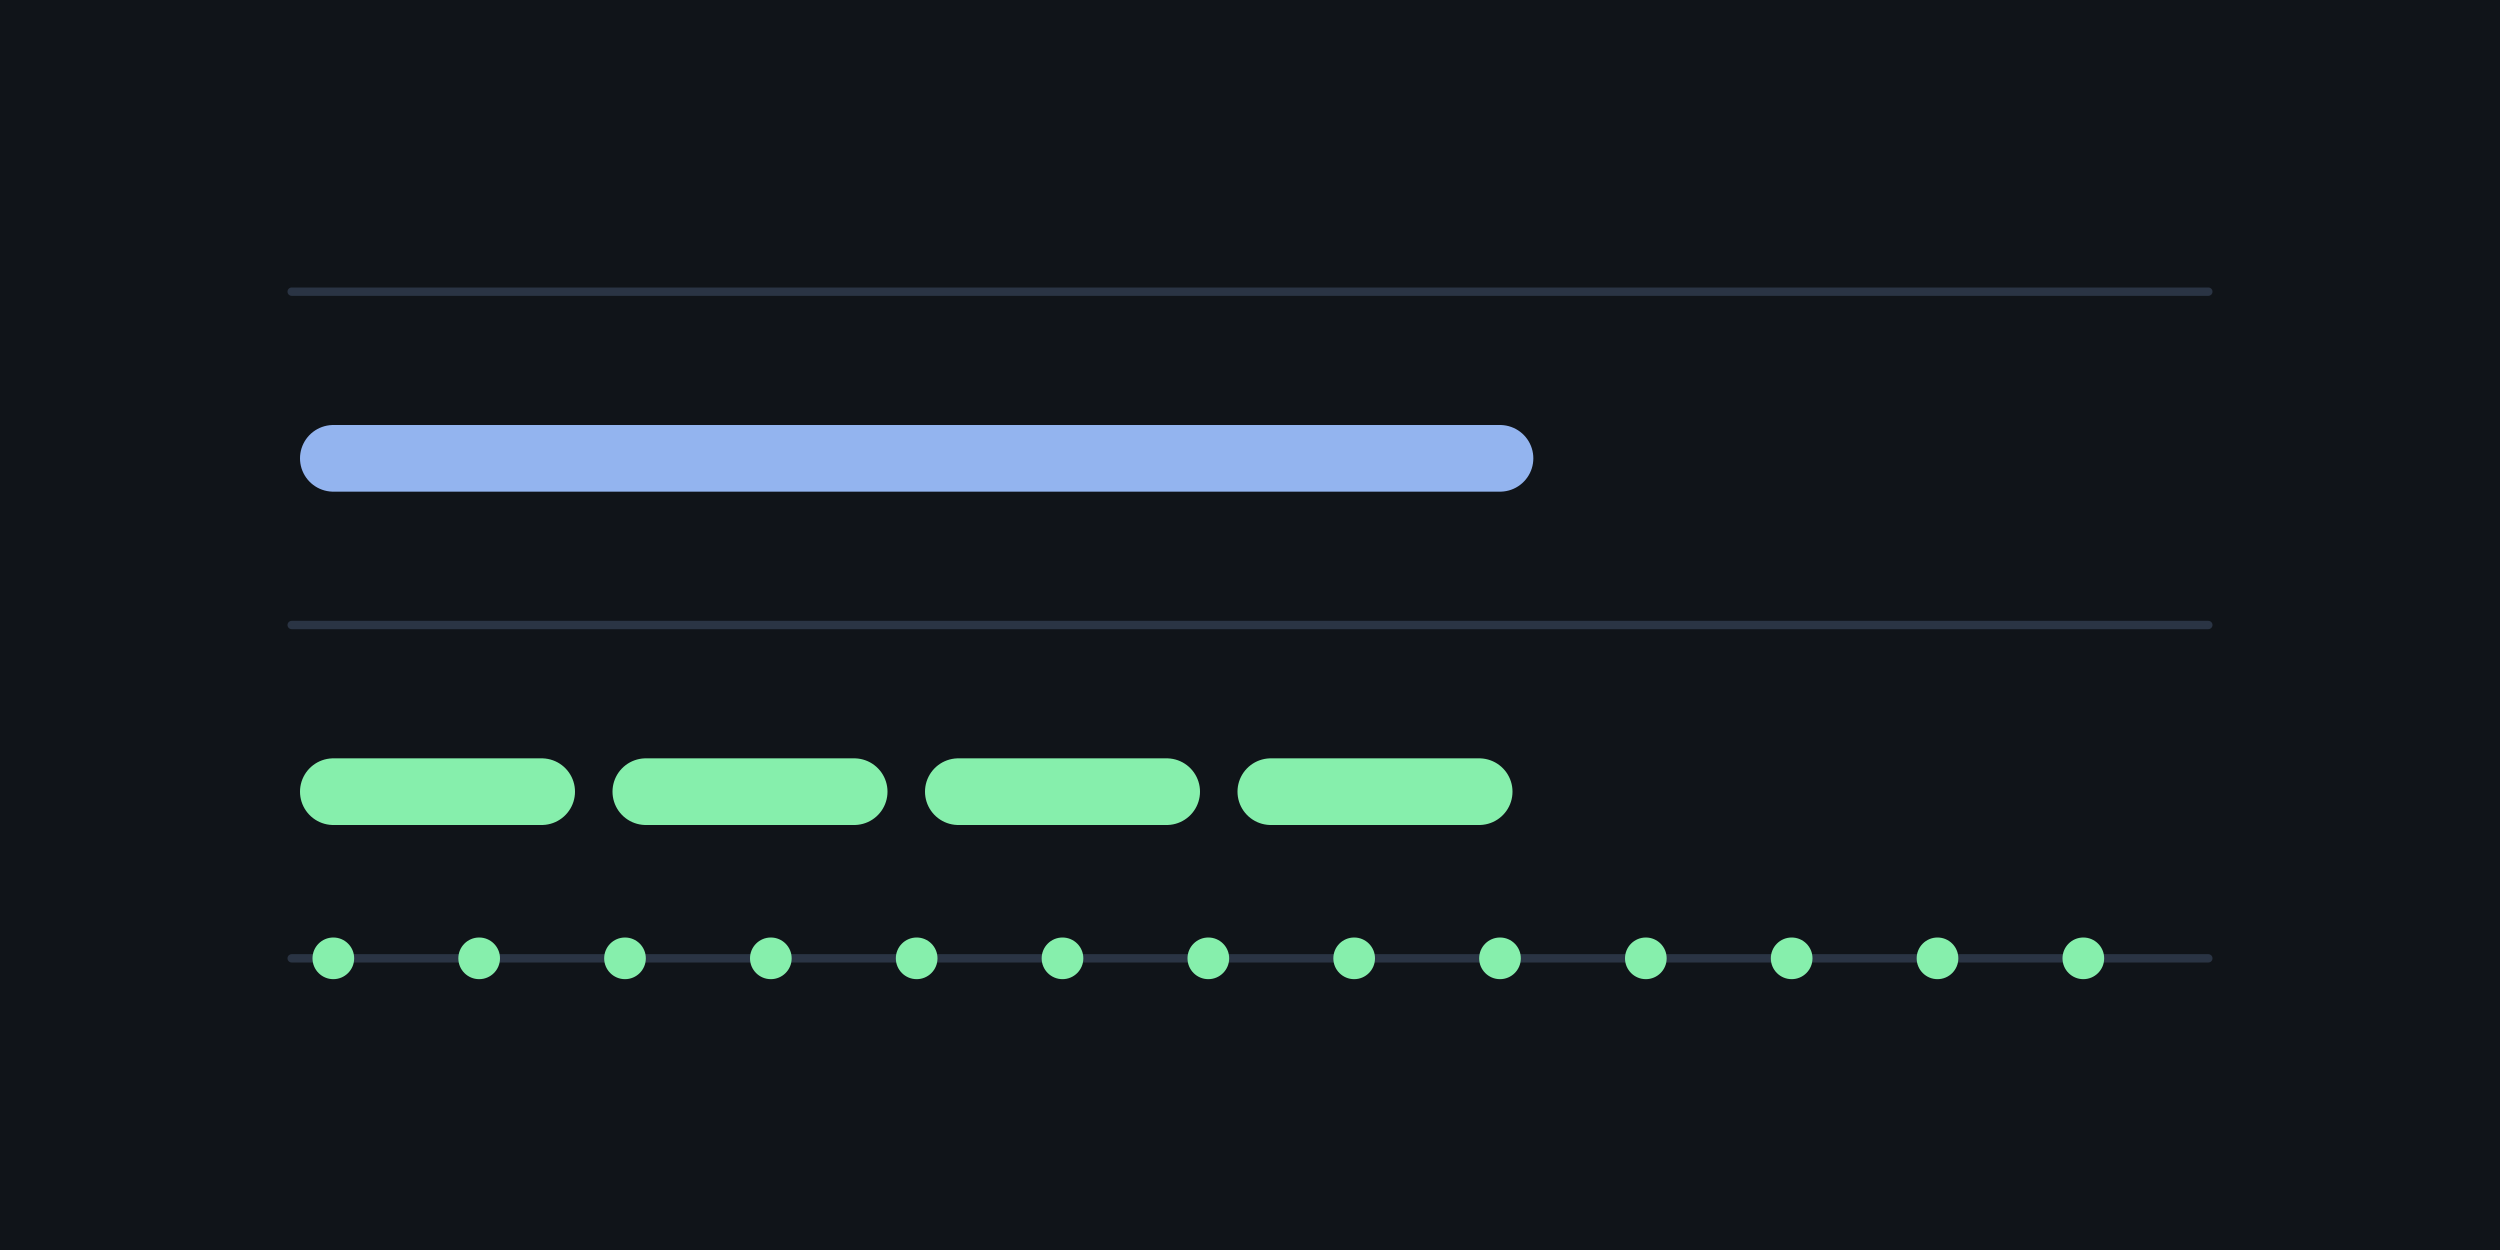
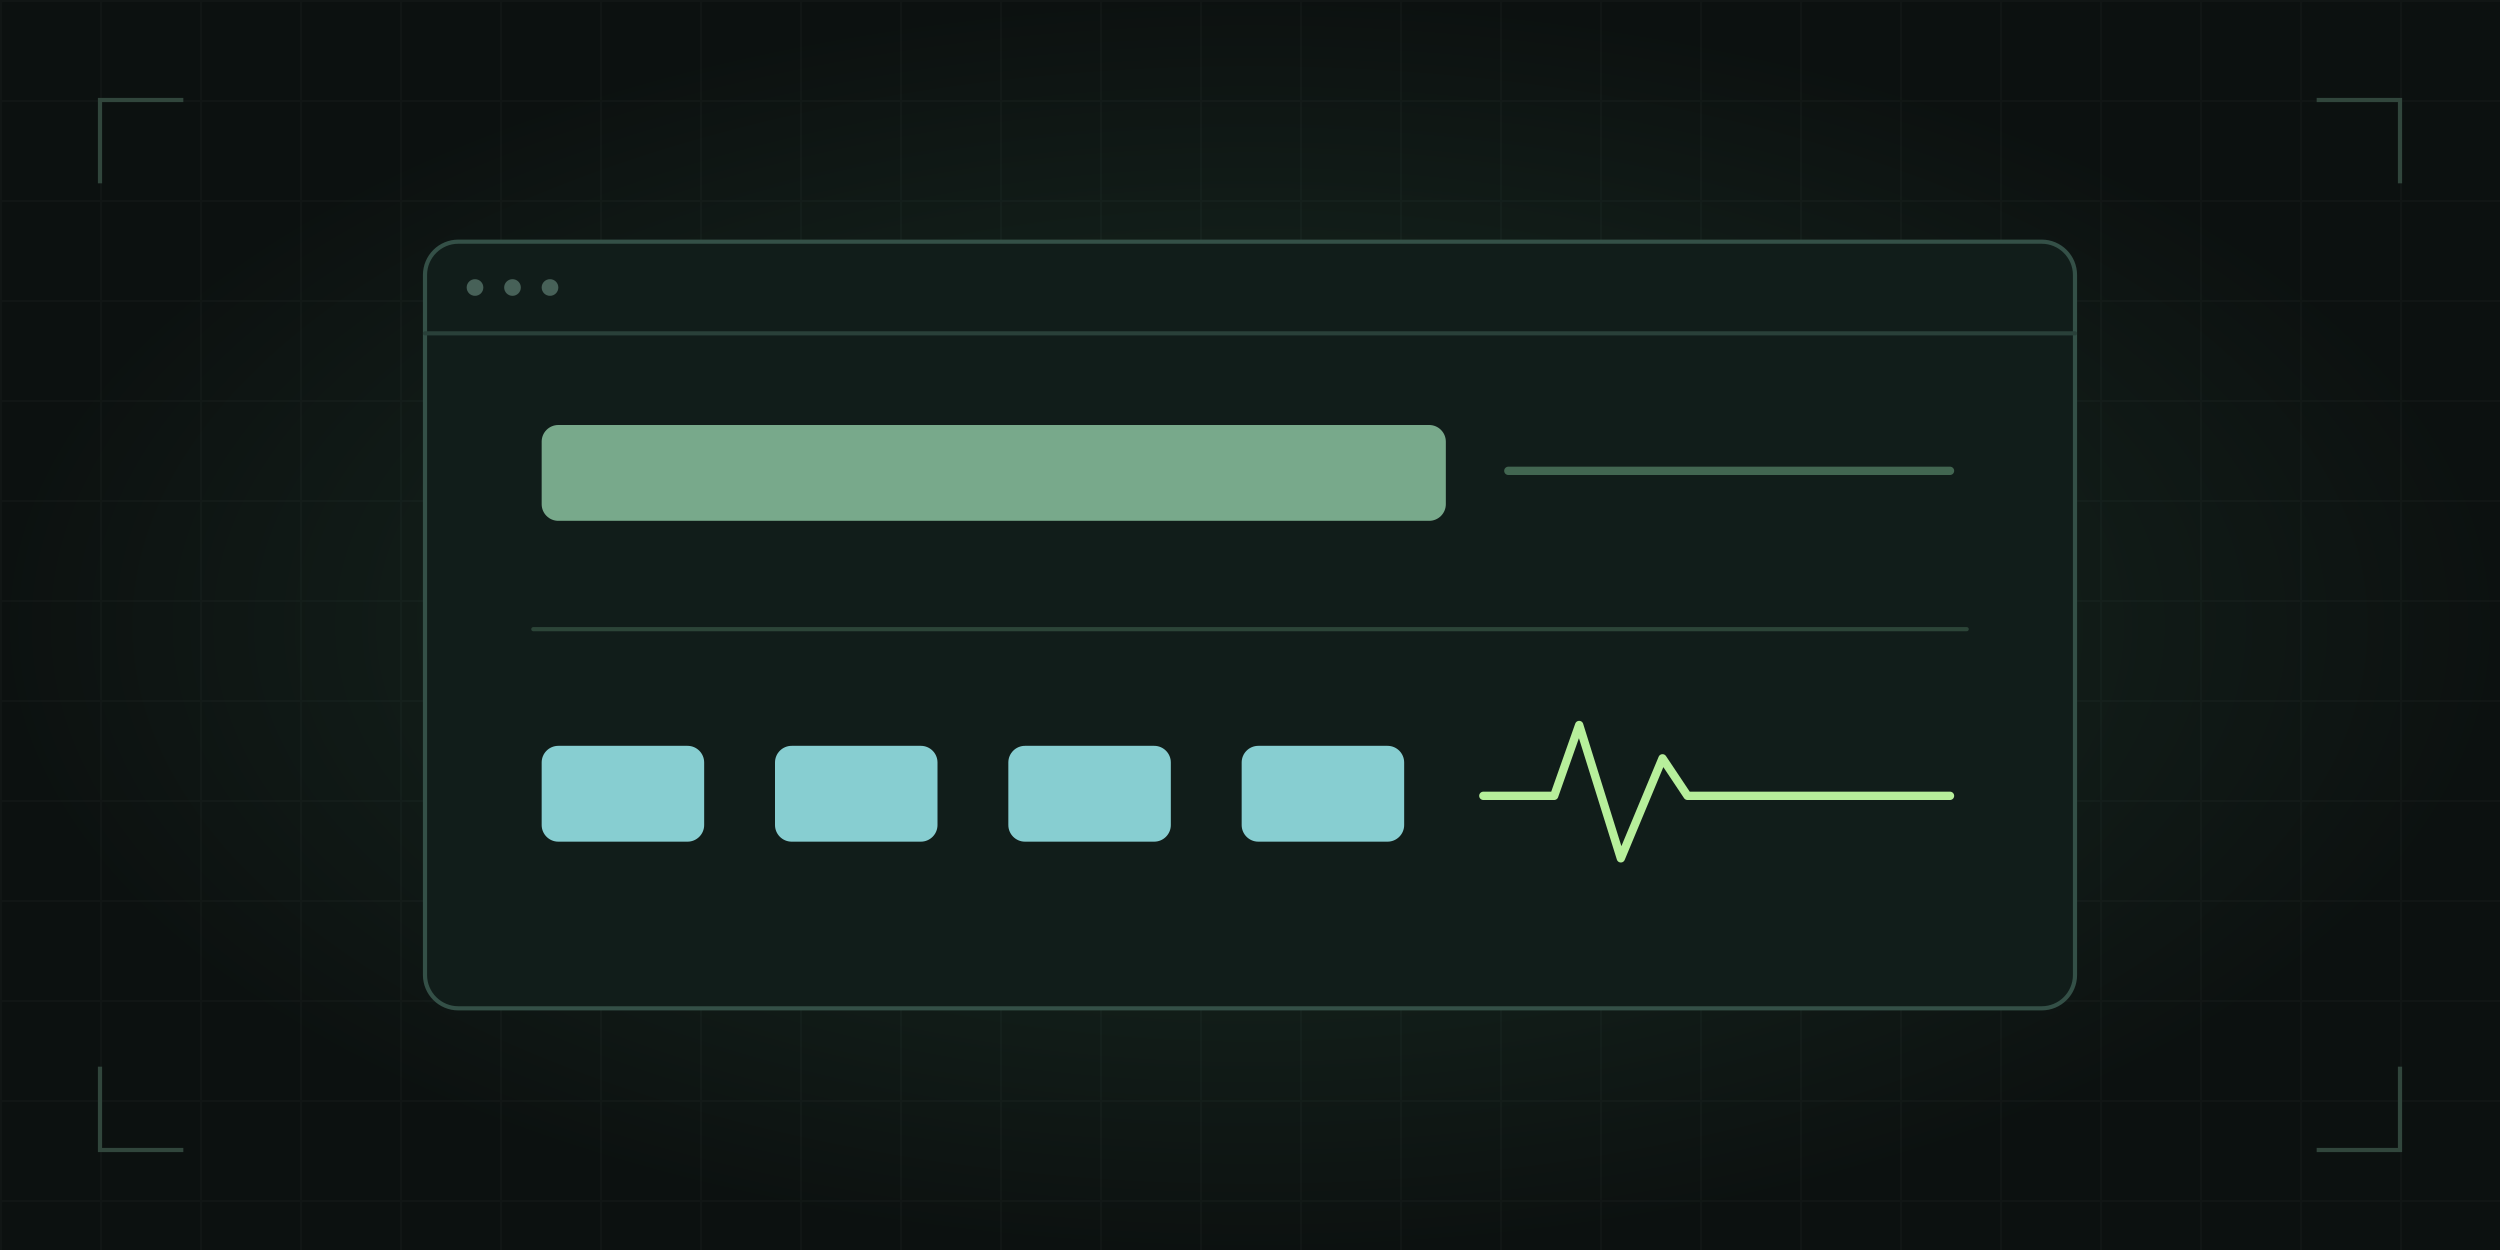
- <svg xmlns="http://www.w3.org/2000/svg" viewBox="0 0 600 300" fill="none">
-   <rect width="600" height="300" fill="#101419" />
-   <g stroke="#93b4ef" stroke-width="2" stroke-linecap="round" stroke-linejoin="round">
-     <path d="M70 70h460M70 150h460M70 230h460" opacity=".2" />
-     <g stroke-width="16">
-       <path d="M80 110h280" />
-       <path d="M80 190h50m25 0h50m25 0h50m25 0h50" stroke="#86efac" />
-     </g>
-     <g fill="#86efac" stroke="none">
-       <circle cx="80" cy="230" r="5" />
-       <circle cx="115" cy="230" r="5" />
-       <circle cx="150" cy="230" r="5" />
-       <circle cx="185" cy="230" r="5" />
-       <circle cx="220" cy="230" r="5" />
-       <circle cx="255" cy="230" r="5" />
-       <circle cx="290" cy="230" r="5" />
-       <circle cx="325" cy="230" r="5" />
-       <circle cx="360" cy="230" r="5" />
-       <circle cx="395" cy="230" r="5" />
-       <circle cx="430" cy="230" r="5" />
-       <circle cx="465" cy="230" r="5" />
-       <circle cx="500" cy="230" r="5" />
-     </g>
+ <svg xmlns="http://www.w3.org/2000/svg" width="600" height="300" viewBox="0 0 600 300" fill="none">
+   <defs>
+     <radialGradient id="ambient">
+       <stop stop-color="#1b3026" />
+       <stop offset="1" stop-color="#0c1110" />
+     </radialGradient>
+     <linearGradient id="glass" x2="1" y2="1">
+       <stop stop-color="#223c31" />
+       <stop offset="1" stop-color="#111d1a" />
+     </linearGradient>
+     <pattern id="grid" width="24" height="24" patternUnits="userSpaceOnUse">
+       <path d="M24 0H0V24" stroke="#a0bcae" stroke-opacity=".035" />
+     </pattern>
+   </defs>
+   <rect width="600" height="300" fill="#0c1110" />
+   <rect width="600" height="300" fill="url(#ambient)" />
+   <rect width="600" height="300" fill="url(#grid)" />
+   <path d="M24 44V24H44M556 24H576V44M24 256V276H44M556 276H576V256" stroke="#31463c" />
+   <g stroke-linecap="round" stroke-linejoin="round">
+     <rect x="102" y="58" width="396" height="184" rx="8" fill="#111d1a" stroke="#345047" />
+     <path d="M102 80h396" stroke="#294039" stroke-width="1" />
+     <circle cx="114" cy="69" r="2" fill="#476158" stroke="none" />
+     <circle cx="123" cy="69" r="2" fill="#476158" stroke="none" />
+     <circle cx="132" cy="69" r="2" fill="#476158" stroke="none" />
+     <path d="M128 151h344" stroke="#2c4538" stroke-width="1" />
+     <rect x="130" y="102" width="217" height="23" rx="4" fill="#78a98b" stroke="none" />
+     <path d="M362 113h106" stroke="#426651" stroke-width="2" />
+     <rect x="130" y="179" width="39" height="23" rx="4" fill="#87ced1" stroke="none" />
+     <rect x="186" y="179" width="39" height="23" rx="4" fill="#87ced1" stroke="none" />
+     <rect x="242" y="179" width="39" height="23" rx="4" fill="#87ced1" stroke="none" />
+     <rect x="298" y="179" width="39" height="23" rx="4" fill="#87ced1" stroke="none" />
+     <path d="M356 191h17l6-17 10 32 10-24 6 9h63" stroke="#b7ef9b" stroke-width="2" />
  </g>
</svg>
